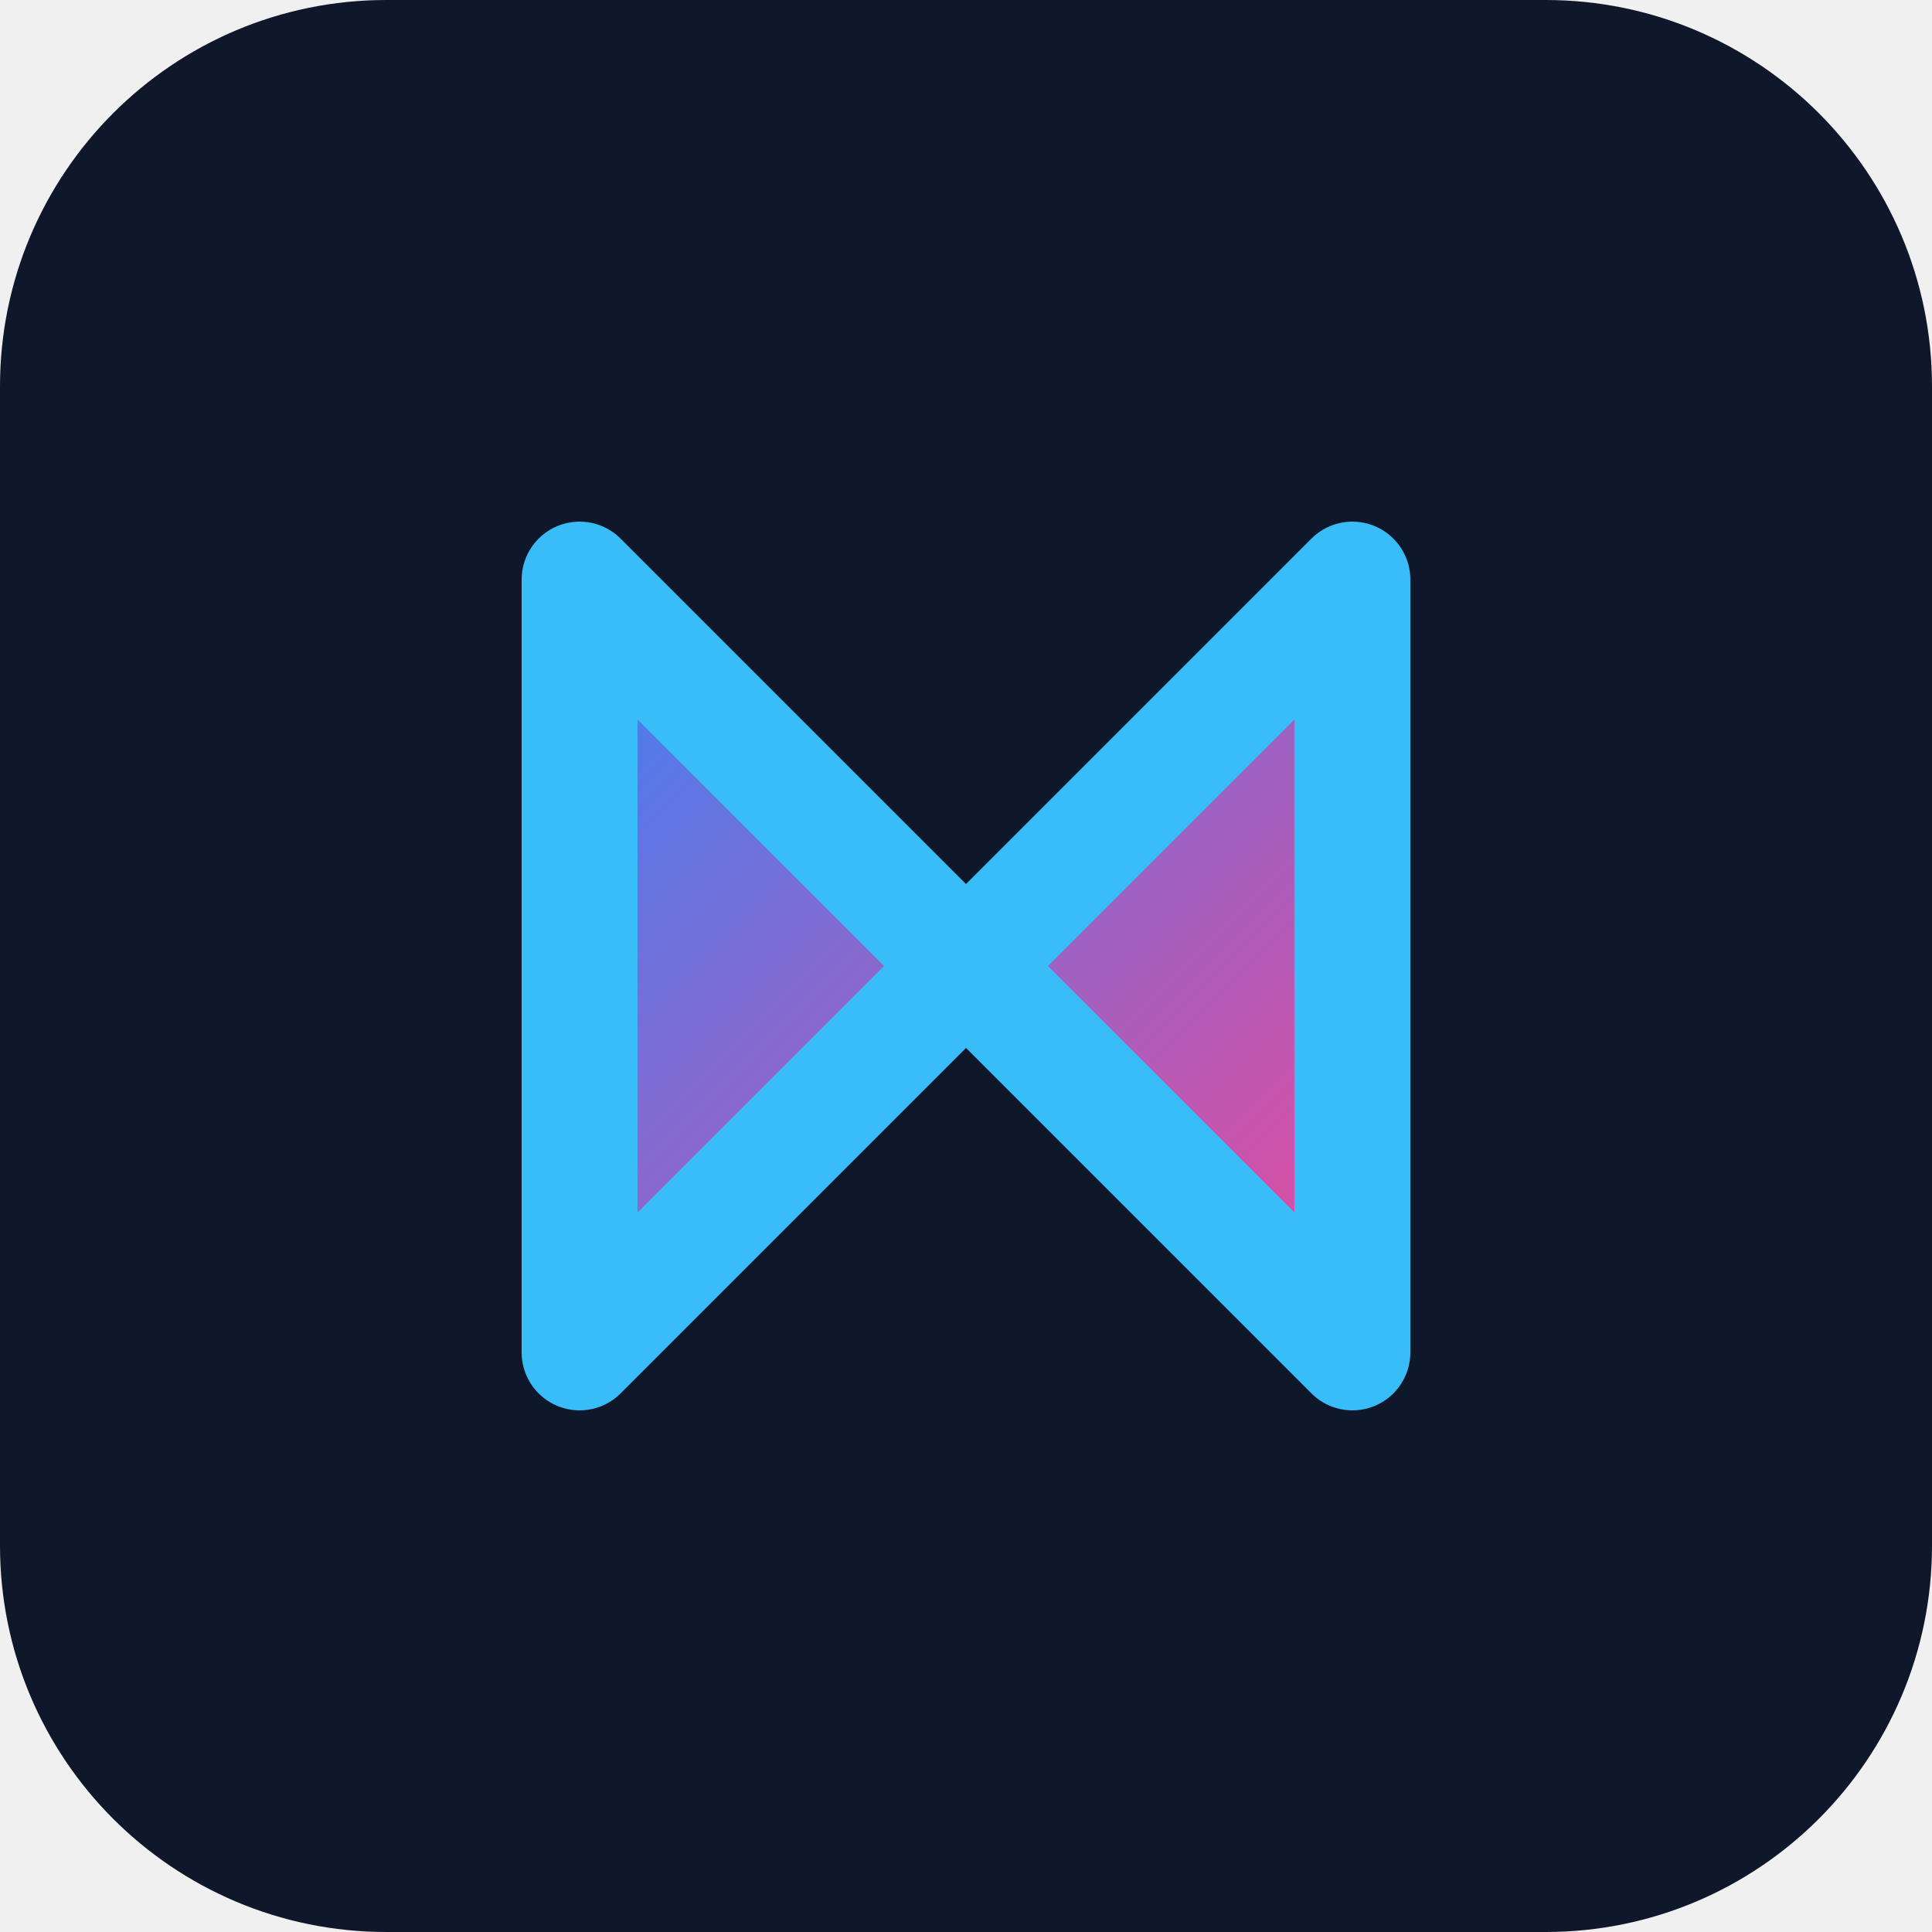
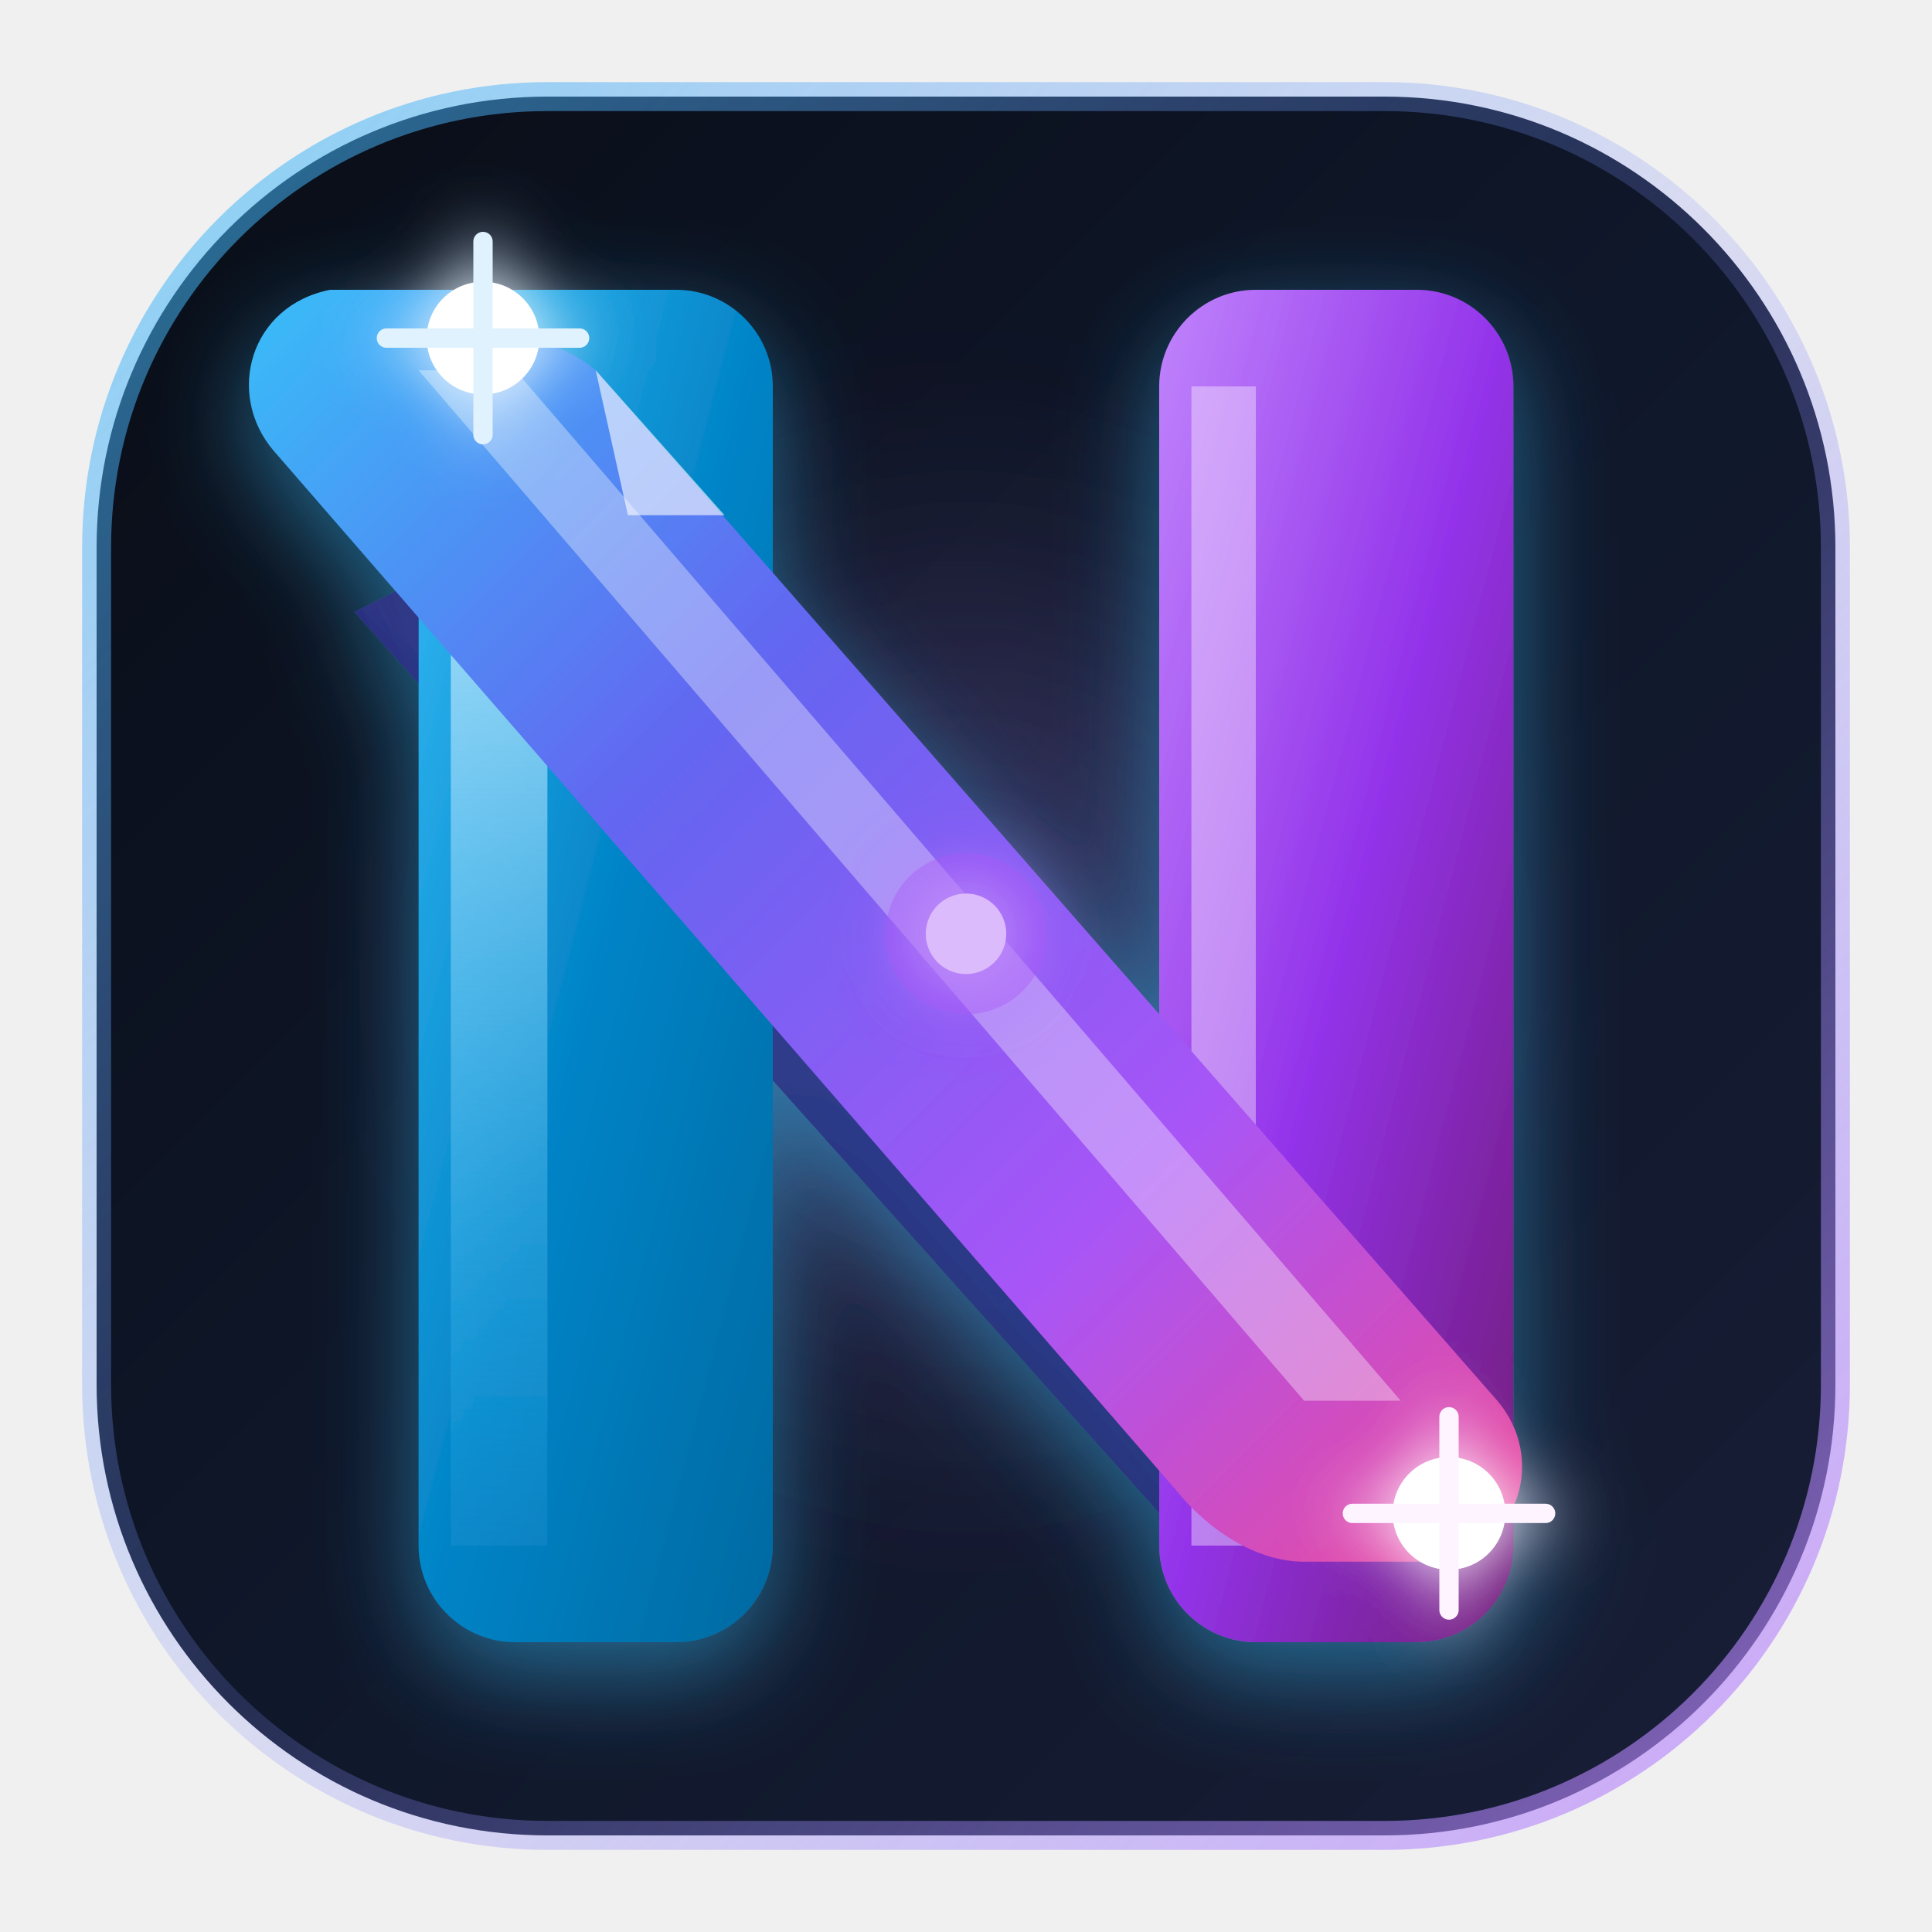
- <svg xmlns="http://www.w3.org/2000/svg" viewBox="0 0 100 100" width="100" height="100">
-   <rect width="100" height="100" rx="20" fill="#0f172a" />
-   <path d="M30 30 L50 50 L70 30 L70 70 L50 50 L30 70 Z" fill="url(#grad)" stroke="#38bdf8" stroke-width="6" stroke-linejoin="round" />
+ <svg xmlns="http://www.w3.org/2000/svg" viewBox="0 0 120 120" width="120" height="120">
  <defs>
-     <linearGradient id="grad" x1="0%" y1="0%" x2="100%" y2="100%">
-       <stop offset="0%" stop-color="#3b82f6" />
+     <linearGradient id="bg-obsidian" x1="0%" y1="0%" x2="100%" y2="100%">
+       <stop offset="0%" stop-color="#090d16" />
+       <stop offset="50%" stop-color="#0f172a" />
+       <stop offset="100%" stop-color="#181e36" />
+     </linearGradient>
+     <linearGradient id="facet-left" x1="0%" y1="0%" x2="100%" y2="100%">
+       <stop offset="0%" stop-color="#38bdf8" />
+       <stop offset="50%" stop-color="#0284c7" />
+       <stop offset="100%" stop-color="#0369a1" />
+     </linearGradient>
+     <linearGradient id="facet-left-highlight" x1="0%" y1="0%" x2="0%" y2="100%">
+       <stop offset="0%" stop-color="#e0f2fe" stop-opacity="0.9" />
+       <stop offset="100%" stop-color="#38bdf8" stop-opacity="0.1" />
+     </linearGradient>
+     <linearGradient id="facet-diagonal" x1="0%" y1="0%" x2="100%" y2="100%">
+       <stop offset="0%" stop-color="#38bdf8" />
+       <stop offset="35%" stop-color="#6366f1" />
+       <stop offset="70%" stop-color="#a855f7" />
      <stop offset="100%" stop-color="#ec4899" />
    </linearGradient>
+     <linearGradient id="facet-diag-shade" x1="100%" y1="0%" x2="0%" y2="100%">
+       <stop offset="0%" stop-color="#4338ca" stop-opacity="0.8" />
+       <stop offset="100%" stop-color="#1e1b4b" stop-opacity="0.95" />
+     </linearGradient>
+     <linearGradient id="facet-right" x1="0%" y1="0%" x2="100%" y2="100%">
+       <stop offset="0%" stop-color="#c084fc" />
+       <stop offset="50%" stop-color="#9333ea" />
+       <stop offset="100%" stop-color="#701a75" />
+     </linearGradient>
+     <linearGradient id="border-glow" x1="0%" y1="0%" x2="100%" y2="100%">
+       <stop offset="0%" stop-color="#38bdf8" stop-opacity="0.6" />
+       <stop offset="50%" stop-color="#818cf8" stop-opacity="0.2" />
+       <stop offset="100%" stop-color="#c084fc" stop-opacity="0.7" />
+     </linearGradient>
+     <radialGradient id="core-glow" cx="50%" cy="50%" r="50%">
+       <stop offset="0%" stop-color="#818cf8" stop-opacity="0.35" />
+       <stop offset="60%" stop-color="#c084fc" stop-opacity="0.1" />
+       <stop offset="100%" stop-color="#090d16" stop-opacity="0" />
+     </radialGradient>
+     <filter id="crystal-shadow" x="-30%" y="-30%" width="160%" height="160%">
+       <feDropShadow dx="0" dy="8" stdDeviation="10" flood-color="#6366f1" flood-opacity="0.4" />
+       <feDropShadow dx="0" dy="2" stdDeviation="3" flood-color="#38bdf8" flood-opacity="0.5" />
+     </filter>
+     <filter id="star-glow" x="-50%" y="-50%" width="200%" height="200%">
+       <feGaussianBlur in="SourceGraphic" stdDeviation="2" result="blur" />
+       <feMerge>
+         <feMergeNode in="blur" />
+         <feMergeNode in="SourceGraphic" />
+       </feMerge>
+     </filter>
  </defs>
+   <rect x="6" y="6" width="108" height="108" rx="28" fill="url(#bg-obsidian)" stroke="url(#border-glow)" stroke-width="1.8" />
+   <circle cx="60" cy="60" r="38" fill="url(#core-glow)" filter="blur(6px)" />
+   <g filter="url(#crystal-shadow)">
+     <path d="M34 32 L86 88 L72 94 L22 38 Z" fill="url(#facet-diag-shade)" />
+     <path d="M26 24 C26 20.69 28.69 18 32 18 L42 18 C45.31 18 48 20.69 48 24 L48 96 C48 99.31 45.31 102 42 102 L32 102 C28.69 102 26 99.31 26 96 Z" fill="url(#facet-left)" />
+     <path d="M28 24 L34 24 L34 96 L28 96 Z" fill="url(#facet-left-highlight)" />
+     <path d="M72 24 C72 20.69 74.69 18 78 18 L88 18 C91.31 18 94 20.69 94 24 L94 96 C94 99.31 91.31 102 88 102 L78 102 C74.69 102 72 99.31 72 96 Z" fill="url(#facet-right)" />
+     <path d="M74 24 L78 24 L78 96 L74 96 Z" fill="#fdf4ff" opacity="0.4" />
+     <path d="M28 23 C30 20.5 34 20.5 37 23 L93 87 C96 90.5 94.5 96 89.5 97 L81 97 C78 97 75 95 73 92.5 L17 28 C14 24.5 15.5 19 20.5 18 L29 18 Z" fill="url(#facet-diagonal)" />
+     <path d="M32 23 L87 87 L81 87 L26 23 Z" fill="#ffffff" opacity="0.35" />
+     <path d="M37 23 L45 32 L39 32 Z" fill="#ffffff" opacity="0.6" />
+     <g transform="translate(30, 21)" filter="url(#star-glow)">
+       <circle cx="0" cy="0" r="3.5" fill="#ffffff" />
+       <path d="M-6 0 L6 0 M0 -6 L0 6" stroke="#e0f2fe" stroke-width="1.2" stroke-linecap="round" />
+     </g>
+     <g transform="translate(90, 94)" filter="url(#star-glow)">
+       <circle cx="0" cy="0" r="3.5" fill="#ffffff" />
+       <path d="M-6 0 L6 0 M0 -6 L0 6" stroke="#fdf4ff" stroke-width="1.2" stroke-linecap="round" />
+     </g>
+     <g transform="translate(60, 58)" filter="url(#star-glow)">
+       <circle cx="0" cy="0" r="2.5" fill="#ffffff" />
+       <circle cx="0" cy="0" r="5" fill="#a855f7" opacity="0.4" />
+     </g>
+   </g>
</svg>
